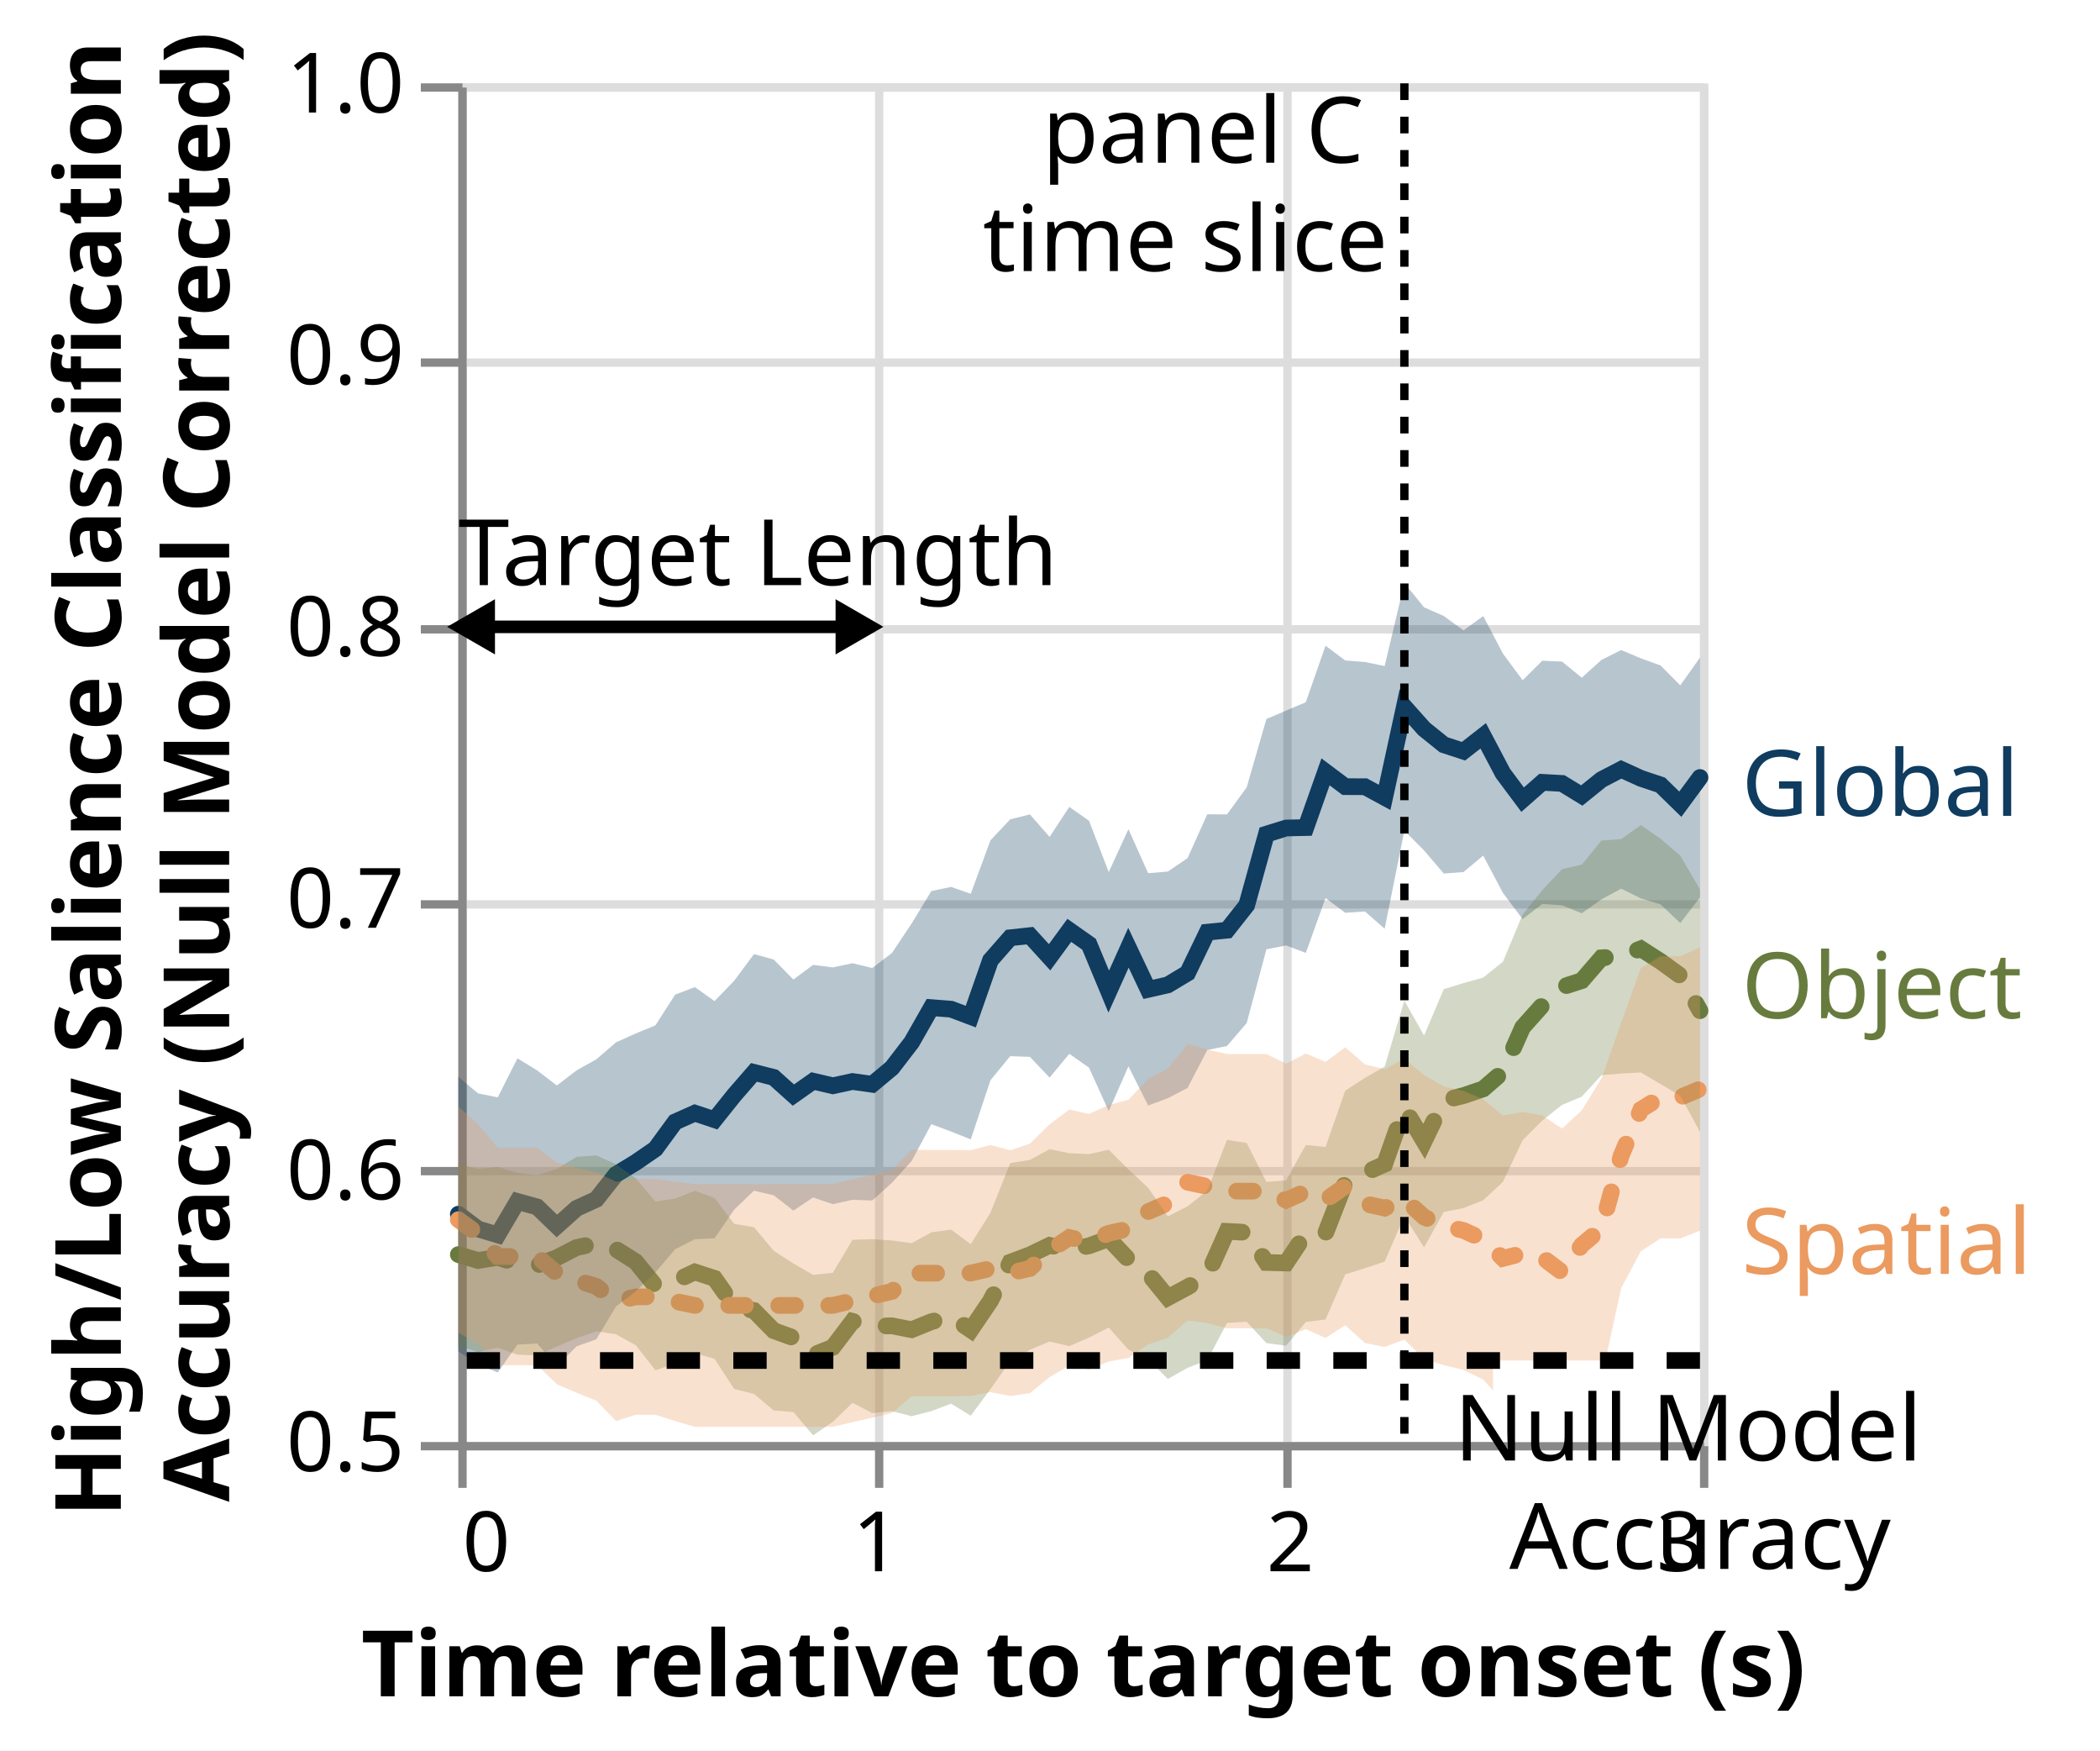
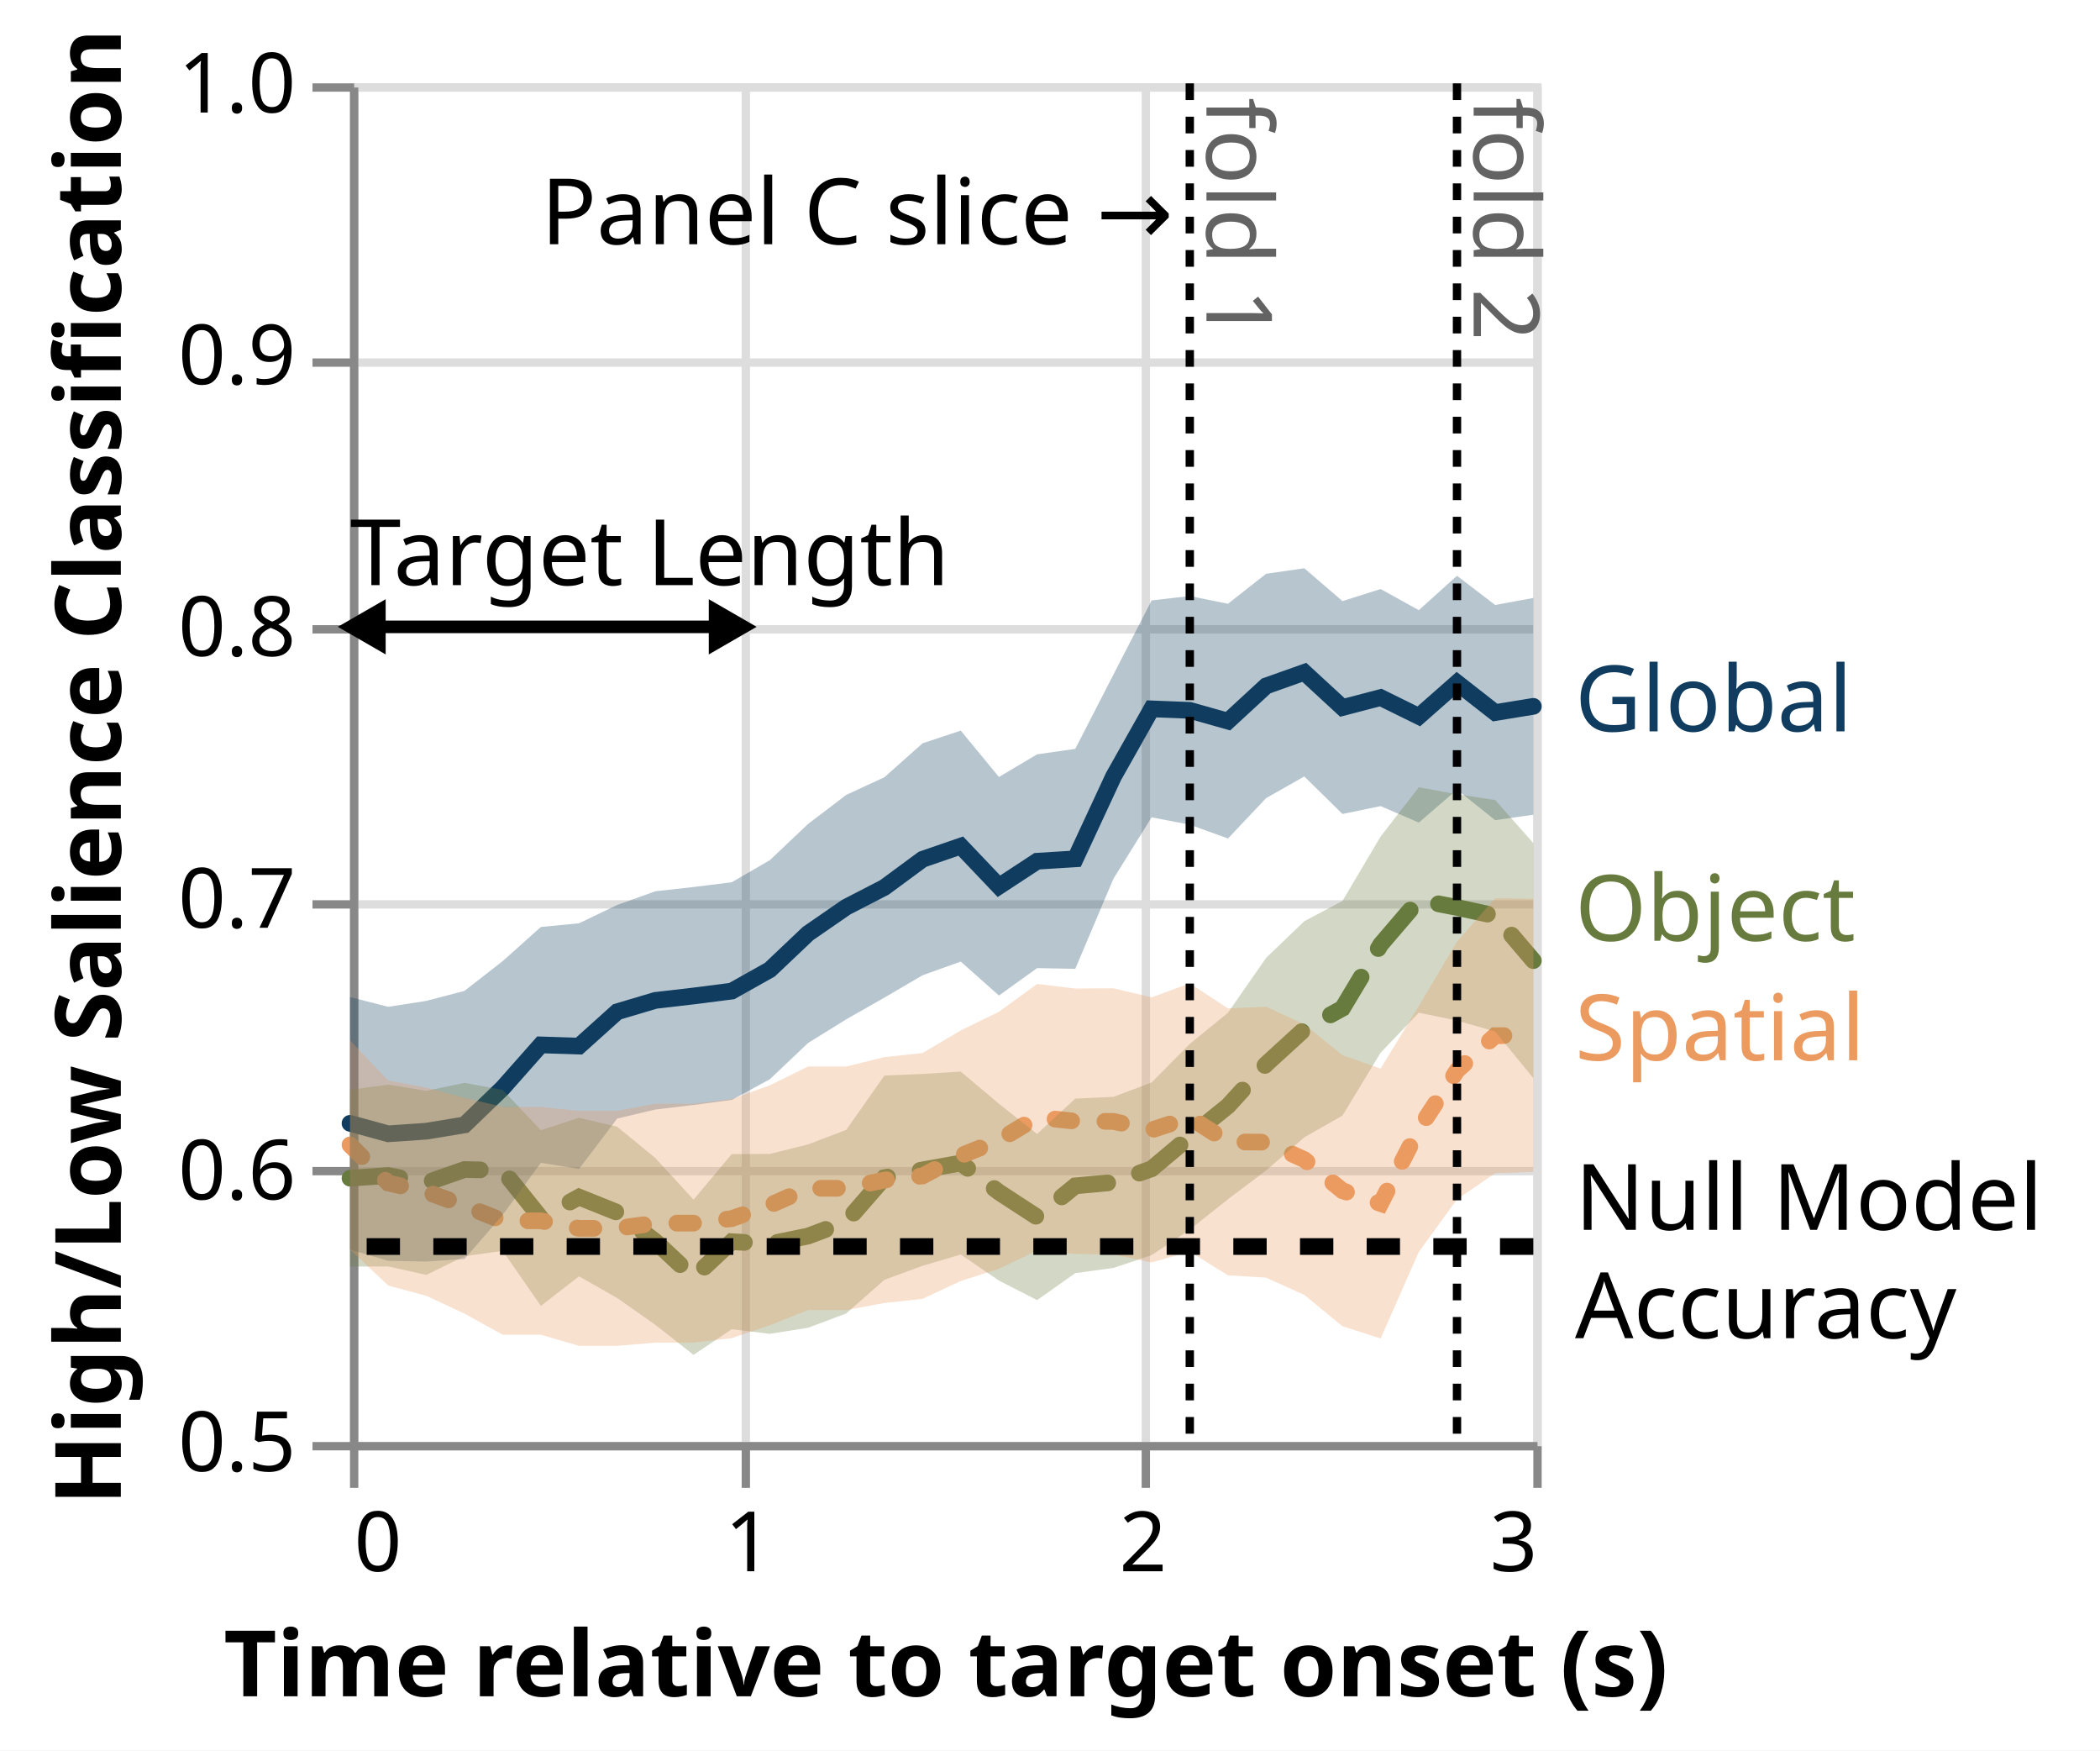
<svg xmlns="http://www.w3.org/2000/svg" class="marks" width="252" height="210" viewBox="0 0 252 210" version="1.1">
  <rect width="252" height="210" fill="white" />
-   <g fill="none" stroke-miterlimit="10" transform="translate(55,10)">
+   <g fill="none" stroke-miterlimit="10" transform="translate(42,10)">
    <g class="mark-group role-frame root" role="graphics-object" aria-roledescription="group mark container">
      <g transform="translate(0,0)">
-         <path class="background" aria-hidden="true" d="M0.5,0.5h149v163h-149Z" stroke="#ddd" />
+         <path class="background" aria-hidden="true" d="M0.5,0.5h142v163h-142Z" stroke="#ddd" />
        <g>
          <g class="mark-group role-axis" aria-hidden="true">
            <g transform="translate(0.5,163.5)">
              <path class="background" aria-hidden="true" d="M0,0h0v0h0Z" pointer-events="none" />
              <g>
                <g class="mark-rule role-axis-grid" pointer-events="none">
                  <line transform="translate(0,-163)" x2="0" y2="163" stroke="#ddd" stroke-width="1" opacity="1" />
-                   <line transform="translate(50,-163)" x2="0" y2="163" stroke="#ddd" stroke-width="1" opacity="1" />
-                   <line transform="translate(99,-163)" x2="0" y2="163" stroke="#ddd" stroke-width="1" opacity="1" />
-                   <line transform="translate(149,-163)" x2="0" y2="163" stroke="#ddd" stroke-width="1" opacity="1" />
+                   <line transform="translate(47,-163)" x2="0" y2="163" stroke="#ddd" stroke-width="1" opacity="1" />
+                   <line transform="translate(95,-163)" x2="0" y2="163" stroke="#ddd" stroke-width="1" opacity="1" />
+                   <line transform="translate(142,-163)" x2="0" y2="163" stroke="#ddd" stroke-width="1" opacity="1" />
                </g>
              </g>
              <path class="foreground" aria-hidden="true" d="" pointer-events="none" display="none" />
            </g>
          </g>
          <g class="mark-group role-axis" aria-hidden="true">
            <g transform="translate(0.5,0.5)">
              <path class="background" aria-hidden="true" d="M0,0h0v0h0Z" pointer-events="none" />
              <g>
                <g class="mark-rule role-axis-grid" pointer-events="none">
-                   <line transform="translate(0,163)" x2="149" y2="0" stroke="#ddd" stroke-width="1" opacity="1" />
-                   <line transform="translate(0,130)" x2="149" y2="0" stroke="#ddd" stroke-width="1" opacity="1" />
-                   <line transform="translate(0,98)" x2="149" y2="0" stroke="#ddd" stroke-width="1" opacity="1" />
-                   <line transform="translate(0,65)" x2="149" y2="0" stroke="#ddd" stroke-width="1" opacity="1" />
-                   <line transform="translate(0,33)" x2="149" y2="0" stroke="#ddd" stroke-width="1" opacity="1" />
-                   <line transform="translate(0,0)" x2="149" y2="0" stroke="#ddd" stroke-width="1" opacity="1" />
+                   <line transform="translate(0,163)" x2="142" y2="0" stroke="#ddd" stroke-width="1" opacity="1" />
+                   <line transform="translate(0,130)" x2="142" y2="0" stroke="#ddd" stroke-width="1" opacity="1" />
+                   <line transform="translate(0,98)" x2="142" y2="0" stroke="#ddd" stroke-width="1" opacity="1" />
+                   <line transform="translate(0,65)" x2="142" y2="0" stroke="#ddd" stroke-width="1" opacity="1" />
+                   <line transform="translate(0,33)" x2="142" y2="0" stroke="#ddd" stroke-width="1" opacity="1" />
+                   <line transform="translate(0,0)" x2="142" y2="0" stroke="#ddd" stroke-width="1" opacity="1" />
                </g>
              </g>
              <path class="foreground" aria-hidden="true" d="" pointer-events="none" display="none" />
            </g>
          </g>
          <g class="mark-group role-axis" role="graphics-symbol" aria-roledescription="axis" aria-label="X-axis titled 'Time relative to target onset (s)' for a linear scale with values from 0.0 to 3.0">
            <g transform="translate(0.5,163.5)">
              <path class="background" aria-hidden="true" d="M0,0h0v0h0Z" pointer-events="none" />
              <g>
                <g class="mark-rule role-axis-tick" pointer-events="none">
                  <line transform="translate(0,0)" x2="0" y2="5" stroke="#888" stroke-width="1" opacity="1" />
-                   <line transform="translate(50,0)" x2="0" y2="5" stroke="#888" stroke-width="1" opacity="1" />
-                   <line transform="translate(99,0)" x2="0" y2="5" stroke="#888" stroke-width="1" opacity="1" />
-                   <line transform="translate(149,0)" x2="0" y2="5" stroke="#888" stroke-width="1" opacity="1" />
+                   <line transform="translate(47,0)" x2="0" y2="5" stroke="#888" stroke-width="1" opacity="1" />
+                   <line transform="translate(95,0)" x2="0" y2="5" stroke="#888" stroke-width="1" opacity="1" />
+                   <line transform="translate(142,0)" x2="0" y2="5" stroke="#888" stroke-width="1" opacity="1" />
                </g>
                <g class="mark-text role-axis-label" pointer-events="none">
                  <text text-anchor="start" transform="translate(0,15)" font-family="sans-serif" font-size="10px" fill="#000" opacity="1">0</text>
-                   <text text-anchor="middle" transform="translate(49.66667,15)" font-family="sans-serif" font-size="10px" fill="#000" opacity="1">1</text>
-                   <text text-anchor="middle" transform="translate(99.33333,15)" font-family="sans-serif" font-size="10px" fill="#000" opacity="1">2</text>
-                   <text text-anchor="end" transform="translate(149,15)" font-family="sans-serif" font-size="10px" fill="#000" opacity="1">3</text>
+                   <text text-anchor="middle" transform="translate(47.33333,15)" font-family="sans-serif" font-size="10px" fill="#000" opacity="1">1</text>
+                   <text text-anchor="middle" transform="translate(94.66667,15)" font-family="sans-serif" font-size="10px" fill="#000" opacity="1">2</text>
+                   <text text-anchor="end" transform="translate(142,15)" font-family="sans-serif" font-size="10px" fill="#000" opacity="1">3</text>
                </g>
                <g class="mark-rule role-axis-domain" pointer-events="none">
-                   <line transform="translate(0,0)" x2="149" y2="0" stroke="#888" stroke-width="1" opacity="1" />
+                   <line transform="translate(0,0)" x2="142" y2="0" stroke="#888" stroke-width="1" opacity="1" />
                </g>
                <g class="mark-text role-axis-title" pointer-events="none">
-                   <text text-anchor="middle" transform="translate(74.5,30)" font-family="sans-serif" font-size="11px" font-weight="bold" fill="#000" opacity="1">Time relative to target onset (s)</text>
+                   <text text-anchor="middle" transform="translate(71,30)" font-family="sans-serif" font-size="11px" font-weight="bold" fill="#000" opacity="1">Time relative to target onset (s)</text>
                </g>
              </g>
              <path class="foreground" aria-hidden="true" d="" pointer-events="none" display="none" />
            </g>
          </g>
-           <g class="mark-group role-axis" role="graphics-symbol" aria-roledescription="axis" aria-label="Y-axis titled 'High/Low Salience Classification Accuracy (Null Model Corrected)' for a linear scale with values from 0.5 to 1.0">
+           <g class="mark-group role-axis" role="graphics-symbol" aria-roledescription="axis" aria-label="Y-axis titled 'High/Low Salience Classification' for a linear scale with values from 0.5 to 1.0">
            <g transform="translate(0.5,0.5)">
              <path class="background" aria-hidden="true" d="M0,0h0v0h0Z" pointer-events="none" />
              <g>
                <g class="mark-rule role-axis-tick" pointer-events="none">
                  <line transform="translate(0,163)" x2="-5" y2="0" stroke="#888" stroke-width="1" opacity="1" />
                  <line transform="translate(0,130)" x2="-5" y2="0" stroke="#888" stroke-width="1" opacity="1" />
                  <line transform="translate(0,98)" x2="-5" y2="0" stroke="#888" stroke-width="1" opacity="1" />
                  <line transform="translate(0,65)" x2="-5" y2="0" stroke="#888" stroke-width="1" opacity="1" />
                  <line transform="translate(0,33)" x2="-5" y2="0" stroke="#888" stroke-width="1" opacity="1" />
                  <line transform="translate(0,0)" x2="-5" y2="0" stroke="#888" stroke-width="1" opacity="1" />
                </g>
                <g class="mark-text role-axis-label" pointer-events="none">
                  <text text-anchor="end" transform="translate(-7,166)" font-family="sans-serif" font-size="10px" fill="#000" opacity="1">0.5</text>
                  <text text-anchor="end" transform="translate(-7,133.4)" font-family="sans-serif" font-size="10px" fill="#000" opacity="1">0.6</text>
                  <text text-anchor="end" transform="translate(-7,100.8)" font-family="sans-serif" font-size="10px" fill="#000" opacity="1">0.7</text>
                  <text text-anchor="end" transform="translate(-7,68.2)" font-family="sans-serif" font-size="10px" fill="#000" opacity="1">0.8</text>
                  <text text-anchor="end" transform="translate(-7,35.6)" font-family="sans-serif" font-size="10px" fill="#000" opacity="1">0.9</text>
                  <text text-anchor="end" transform="translate(-7,3)" font-family="sans-serif" font-size="10px" fill="#000" opacity="1">1.0</text>
                </g>
                <g class="mark-rule role-axis-domain" pointer-events="none">
                  <line transform="translate(0,163)" x2="0" y2="-163" stroke="#888" stroke-width="1" opacity="1" />
                </g>
                <g class="mark-text role-axis-title" pointer-events="none">
-                   <text text-anchor="middle" transform="translate(-39,81.5) rotate(-90) translate(0,-2)" font-family="sans-serif" font-size="11px" font-weight="bold" fill="#000" opacity="1">
-                     <tspan>High/Low Salience Classification</tspan>
-                     <tspan x="0" dy="13">Accuracy (Null Model Corrected)</tspan>
-                   </text>
+                   <text text-anchor="middle" transform="translate(-26,81.5) rotate(-90) translate(0,-2)" font-family="sans-serif" font-size="11px" font-weight="bold" fill="#000" opacity="1">High/Low Salience Classification</text>
                </g>
              </g>
              <path class="foreground" aria-hidden="true" d="" pointer-events="none" display="none" />
            </g>
          </g>
          <g class="mark-group role-scope layer_0_layer_0_pathgroup" role="graphics-object" aria-roledescription="group mark container">
            <g transform="translate(0,0)">
-               <path class="background" aria-hidden="true" d="M0,0h149v163h-149Z" />
+               <path class="background" aria-hidden="true" d="M0,0h142v163h-142Z" />
              <g>
                <g class="mark-line role-mark layer_0_layer_0_marks" role="graphics-object" aria-roledescription="line mark container">
-                   <path aria-label="condition: global; Time relative to target onset (s): 0; High/Low Salience Classification, Accuracy (Null Model Corrected): 0.583851551051" role="graphics-symbol" aria-roledescription="line mark" d="M0,135.664L2.365,137.441L4.73,138.152L7.095,134.138L9.46,134.8L11.825,137.081L14.19,134.967L16.556,133.884L18.921,130.894L21.286,129.458L23.651,127.83L26.016,124.6L28.381,123.543L30.746,124.333L33.111,121.378L35.476,118.656L37.841,119.255L40.206,121.376L42.571,119.709L44.937,120.261L47.302,119.749L49.667,120.082L52.032,118.116L54.397,115.039L56.762,110.887L59.127,111.073L61.492,111.962L63.857,105.203L66.222,102.505L68.587,102.248L70.952,104.843L73.317,101.614L75.683,103.28L78.048,108.963L80.413,103.7L82.778,108.694L85.143,108.155L87.508,106.735L89.873,101.833L92.238,101.596L94.603,98.597L96.968,90.074L99.333,89.337L101.698,89.282L104.063,82.598L106.429,84.373L108.794,84.383L111.159,85.664L113.524,74.798L115.889,77.446L118.254,79.351L120.619,80.125L122.984,78.275L125.349,82.766L127.714,85.935L130.079,83.856L132.444,83.988L134.81,85.437L137.175,83.532L139.54,82.302L141.905,83.379L144.27,84.169L146.635,86.481L149,83.276" stroke="#0F3C5F" stroke-width="2" stroke-linecap="round" stroke-dasharray="1,0" />
+                   <path aria-label="condition: global; Time relative to target onset (s): 0; High/Low Salience Classification: 0.617280911241" role="graphics-symbol" aria-roledescription="line mark" d="M0,124.766L4.581,126.023L9.161,125.71L13.742,124.955L18.323,120.529L22.903,115.355L27.484,115.502L32.065,111.38L36.645,110.018L41.226,109.488L45.806,108.903L50.387,106.331L54.968,101.989L59.548,98.827L64.129,96.464L68.71,93.087L73.29,91.507L77.871,96.324L82.452,93.321L87.032,93.035L91.613,83.173L96.194,75.044L100.774,75.221L105.355,76.515L109.935,72.29L114.516,70.663L119.097,74.884L123.677,73.688L128.258,75.944L132.839,71.907L137.419,75.489L142,74.74" stroke="#0F3C5F" stroke-width="2" stroke-linecap="round" stroke-dasharray="1,0" />
                </g>
              </g>
              <path class="foreground" aria-hidden="true" d="" display="none" />
            </g>
            <g transform="translate(0,0)">
-               <path class="background" aria-hidden="true" d="M0,0h149v163h-149Z" />
+               <path class="background" aria-hidden="true" d="M0,0h142v163h-142Z" />
              <g>
                <g class="mark-line role-mark layer_0_layer_0_marks" role="graphics-object" aria-roledescription="line mark container">
-                   <path aria-label="condition: object; Time relative to target onset (s): 0; High/Low Salience Classification, Accuracy (Null Model Corrected): 0.568993135829" role="graphics-symbol" aria-roledescription="line mark" d="M0,140.508L2.365,141.223L4.73,140.84L7.095,141.61L9.46,141.799L11.825,140.884L14.19,139.666L16.556,139.168L18.921,139.871L21.286,141.369L23.651,144.27L26.016,143.697L28.381,142.598L30.746,143.369L33.111,146.736L35.476,147.227L37.841,149.632L40.206,150.491L42.571,152.57L44.937,151.635L47.302,148.517L49.667,149.093L52.032,149.058L54.397,149.524L56.762,148.565L59.127,147.953L61.492,149.55L63.857,146.063L66.222,141.433L68.587,140.543L70.952,139.403L73.317,139.925L75.683,139.464L78.048,138.602L80.413,141.107L82.778,142.784L85.143,145.678L87.508,144.41L89.873,143.022L92.238,137.727L94.603,137.848L96.968,141.459L99.333,141.523L101.698,137.98L104.063,137.946L106.429,131.866L108.794,130.729L111.159,129.658L113.524,122.974L115.889,126.941L118.254,122.032L120.619,121.439L122.984,120.636L125.349,118.588L127.714,113.255L130.079,110.607L132.444,108.415L134.81,107.649L137.175,104.916L139.54,104.73L141.905,103.823L144.27,105.342L146.635,107.055L149,111.255" stroke="#687B3E" stroke-width="2" stroke-linecap="round" stroke-dasharray="6,4" />
+                   <path aria-label="condition: object; Time relative to target onset (s): 0; High/Low Salience Classification: 0.597097764015" role="graphics-symbol" aria-roledescription="line mark" d="M0,131.346L4.581,131.028L9.161,131.907L13.742,130.308L18.323,130.408L22.903,136.128L27.484,133.612L32.065,135.452L36.645,138.938L41.226,143.232L45.806,138.964L50.387,139.227L54.968,138.292L59.548,136.563L64.129,131.287L68.71,130.35L73.29,129.53L77.871,133.022L82.452,136.008L87.032,132.267L91.613,131.852L96.194,130.219L100.774,126.376L105.355,122.686L109.935,117.667L114.516,113.483L119.097,110.962L123.677,103.319L128.258,97.974L132.839,98.863L137.419,99.865L142,105.247" stroke="#687B3E" stroke-width="2" stroke-linecap="round" stroke-dasharray="6,4" />
                </g>
              </g>
              <path class="foreground" aria-hidden="true" d="" display="none" />
            </g>
            <g transform="translate(0,0)">
-               <path class="background" aria-hidden="true" d="M0,0h149v163h-149Z" />
+               <path class="background" aria-hidden="true" d="M0,0h142v163h-142Z" />
              <g>
                <g class="mark-line role-mark layer_0_layer_0_marks" role="graphics-object" aria-roledescription="line mark container">
-                   <path aria-label="condition: spatial; Time relative to target onset (s): 0; High/Low Salience Classification, Accuracy (Null Model Corrected): 0.581832177816" role="graphics-symbol" aria-roledescription="line mark" d="M0,136.323L2.365,138.045L4.73,140.744L7.095,140.744L9.46,140.744L11.825,142.764L14.19,143.595L16.556,144.332L18.921,146.121L21.286,145.585L23.651,145.585L26.016,146.121L28.381,146.609L30.746,146.609L33.111,146.609L35.476,146.609L37.841,146.609L40.206,146.609L42.571,146.609L44.937,146.609L47.302,146.048L49.667,145.492L52.032,144.931L54.397,142.741L56.762,142.741L59.127,142.741L61.492,142.73L63.857,142.191L66.222,142.73L68.587,142.174L70.952,140.044L73.317,138.467L75.683,138.976L78.048,137.957L80.413,137.428L82.778,135.359L85.143,134.336L87.508,131.829L89.873,132.333L92.238,132.902L94.603,132.902L96.968,132.902L99.333,133.997L101.698,132.926L104.063,133.955L106.429,132.32L108.794,134.405L111.159,134.937L113.524,133.861L115.889,136.013L118.254,137.054L120.619,137.616L122.984,138.689L125.349,140.976L127.714,140.361L130.079,140.84L132.444,142.632L134.81,139.37L137.175,137.384L139.54,128.636L141.905,123.111L144.27,121.644L146.635,121.644L149,120.653" stroke="#EB9A60" stroke-width="2" stroke-linecap="round" stroke-dasharray="2,4" />
+                   <path aria-label="condition: spatial; Time relative to target onset (s): 0; High/Low Salience Classification: 0.609337428694" role="graphics-symbol" aria-roledescription="line mark" d="M0,127.356L4.581,131.922L9.161,132.972L13.742,134.648L18.323,136.46L22.903,136.46L27.484,137.365L32.065,137.365L36.645,136.739L41.226,136.739L45.806,136.196L50.387,134.595L54.968,132.559L59.548,132.559L64.129,131.57L68.71,131.078L73.29,128.649L77.871,126.805L82.452,124.03L87.032,124.514L91.613,124.535L96.194,125.558L100.774,124.064L105.355,126.987L109.935,127.028L114.516,129.114L119.097,132.851L123.677,134.386L128.258,125.438L132.839,118.435L137.419,114.254L142,114.202" stroke="#EB9A60" stroke-width="2" stroke-linecap="round" stroke-dasharray="2,4" />
                </g>
              </g>
              <path class="foreground" aria-hidden="true" d="" display="none" />
            </g>
          </g>
          <g class="mark-group role-scope layer_0_layer_1_layer_0_pathgroup" role="graphics-object" aria-roledescription="group mark container">
            <g transform="translate(0,0)">
-               <path class="background" aria-hidden="true" d="M0,0h149v163h-149Z" />
+               <path class="background" aria-hidden="true" d="M0,0h142v163h-142Z" />
              <g>
                <g class="mark-area role-mark layer_0_layer_1_layer_0_marks" role="graphics-object" aria-roledescription="area mark container">
-                   <path aria-label="High/Low Salience Classification, Accuracy (Null Model Corrected): 0.533304243565; upper_corrected_mean: 0.634398858538; condition: global; winstart: 0; Mean of corrected_mean: 0.583851551051; Mean + stderr of corrected_mean: 0.634398858538; Mean - stderr of corrected_mean: 0.533304243565" role="graphics-symbol" aria-roledescription="errorband" d="M0,152.143L2.365,153.713L4.73,154.65L7.095,151.307L9.46,151.18L11.825,153.933L14.19,151.519L16.556,150.676L18.921,146.736L21.286,144.93L23.651,142.646L26.016,139.874L28.381,138.665L30.746,138.561L33.111,135.109L35.476,132.847L37.841,133.399L40.206,135.239L42.571,133.662L44.937,134.46L47.302,133.939L49.667,134.027L52.032,131.901L54.397,129.284L56.762,124.871L59.127,125.746L61.492,126.697L63.857,119.596L66.222,116.711L68.587,116.789L70.952,119.279L73.317,116.423L75.683,118.091L78.048,123.305L80.413,117.924L82.778,122.63L85.143,121.751L87.508,120.524L89.873,115.973L92.238,115.488L94.603,112.735L96.968,103.887L99.333,103.425L101.698,104.317L104.063,97.73L106.429,99.509L108.794,99.346L111.159,101.42L113.524,89.646L115.889,92.029L118.254,94.797L120.619,94.621L122.984,92.641L125.349,97.12L127.714,100.264L130.079,98.446L132.444,98.608L134.81,99.569L137.175,97.893L139.54,96.617L141.905,97.776L144.27,98.501L146.635,100.741L149,97.659L149,68.893L146.635,72.222L144.27,69.837L141.905,68.982L139.54,67.987L137.175,69.171L134.81,71.306L132.444,69.367L130.079,69.267L127.714,71.607L125.349,68.411L122.984,63.91L120.619,65.628L118.254,63.905L115.889,62.863L113.524,59.951L111.159,69.907L108.794,69.42L106.429,69.236L104.063,67.466L101.698,74.247L99.333,75.25L96.968,76.262L94.603,84.459L92.238,87.703L89.873,87.693L87.508,92.946L85.143,94.559L82.778,94.758L80.413,89.476L78.048,94.622L75.683,88.469L73.317,86.806L70.952,90.407L68.587,87.706L66.222,88.3L63.857,90.81L61.492,97.226L59.127,96.401L56.762,96.902L54.397,100.793L52.032,104.331L49.667,106.136L47.302,105.559L44.937,106.061L42.571,105.757L40.206,107.513L37.841,105.11L35.476,104.464L33.111,107.648L30.746,110.105L28.381,108.421L26.016,109.326L23.651,113.013L21.286,113.985L18.921,115.051L16.556,117.091L14.19,118.414L11.825,120.229L9.46,118.419L7.095,116.968L4.73,121.653L2.365,121.169L0,119.186Z" fill="#0F3C5F" opacity="0.3" />
+                   <path aria-label="High/Low Salience Classification: 0.570798584084; upper_corrected_mean: 0.663763238398; condition: global; winstart: 0; Mean of corrected_mean: 0.617280911241; Mean + stderr of corrected_mean: 0.663763238398; Mean - stderr of corrected_mean: 0.570798584084" role="graphics-symbol" aria-roledescription="errorband" d="M0,139.92L4.581,141.259L9.161,141.345L13.742,141.038L18.323,135.756L22.903,129.5L27.484,130.238L32.065,124.192L36.645,123.111L41.226,122.563L45.806,121.961L50.387,119.472L54.968,115.127L59.548,112.288L64.129,109.682L68.71,107.002L73.29,105.361L77.871,109.434L82.452,106.144L87.032,106.229L91.613,95.419L96.194,88.056L100.774,88.936L105.355,90.593L109.935,85.747L114.516,83.152L119.097,87.653L123.677,86.709L128.258,88.686L132.839,84.737L137.419,88.397L142,87.742L142,61.737L137.419,62.58L132.839,59.078L128.258,63.202L123.677,60.667L119.097,62.114L114.516,58.174L109.935,58.834L105.355,62.436L100.774,61.506L96.194,62.032L91.613,70.927L87.032,79.841L82.452,80.499L77.871,83.214L73.29,77.652L68.71,79.173L64.129,83.246L59.548,85.366L54.968,88.851L50.387,93.19L45.806,95.846L41.226,96.414L36.645,96.925L32.065,98.568L27.484,100.766L22.903,101.21L18.323,105.303L13.742,108.873L9.161,110.076L4.581,110.787L0,109.613Z" fill="#0F3C5F" opacity="0.3" />
                </g>
              </g>
              <path class="foreground" aria-hidden="true" d="" display="none" />
            </g>
            <g transform="translate(0,0)">
-               <path class="background" aria-hidden="true" d="M0,0h149v163h-149Z" />
+               <path class="background" aria-hidden="true" d="M0,0h142v163h-142Z" />
              <g>
                <g class="mark-area role-mark layer_0_layer_1_layer_0_marks" role="graphics-object" aria-roledescription="area mark container">
-                   <path aria-label="High/Low Salience Classification, Accuracy (Null Model Corrected): 0.535549444989; upper_corrected_mean: 0.602436826668; condition: object; winstart: 0; Mean of corrected_mean: 0.568993135829; Mean + stderr of corrected_mean: 0.602436826668; Mean - stderr of corrected_mean: 0.535549444989" role="graphics-symbol" aria-roledescription="errorband" d="M0,151.411L2.365,152.225L4.73,151.676L7.095,152.524L9.46,152.614L11.825,151.539L14.19,150.546L16.556,149.719L18.921,150.071L21.286,151.386L23.651,154.388L26.016,153.597L28.381,152.34L30.746,153.019L33.111,156.642L35.476,157.232L37.841,159.211L40.206,159.399L42.571,162.195L44.937,160.574L47.302,158.295L49.667,159.52L52.032,159.298L54.397,159.901L56.762,159.29L59.127,158.396L61.492,159.841L63.857,156.649L66.222,153.322L68.587,151.935L70.952,150.942L73.317,151.499L75.683,150.467L78.048,149.269L80.413,151.927L82.778,153.064L85.143,155.432L87.508,154.095L89.873,153.193L92.238,148.71L94.603,148.576L96.968,151.13L99.333,151.441L101.698,148.595L104.063,148.299L106.429,142.884L108.794,142.147L111.159,141.356L113.524,135.896L115.889,139.648L118.254,135.389L120.619,134.939L122.984,133.989L125.349,131.796L127.714,126.793L130.079,124.427L132.444,122.554L134.81,121.567L137.175,118.987L139.54,118.792L141.905,118.66L144.27,120.055L146.635,121.464L149,125.801L149,96.708L146.635,92.646L144.27,90.628L141.905,88.986L139.54,90.668L137.175,90.846L134.81,93.731L132.444,94.276L130.079,96.787L127.714,99.716L125.349,105.38L122.984,107.283L120.619,107.939L118.254,108.674L115.889,114.234L113.524,110.051L111.159,117.96L108.794,119.311L106.429,120.848L104.063,127.594L101.698,127.364L99.333,131.605L96.968,131.788L94.603,127.121L92.238,126.745L89.873,132.85L87.508,134.724L85.143,135.924L82.778,132.503L80.413,130.286L78.048,127.934L75.683,128.46L73.317,128.35L70.952,127.865L68.587,129.152L66.222,129.543L63.857,135.478L61.492,139.26L59.127,137.51L56.762,137.84L54.397,139.146L52.032,138.818L49.667,138.666L47.302,138.74L44.937,142.696L42.571,142.946L40.206,141.584L37.841,140.052L35.476,137.222L33.111,136.829L30.746,133.719L28.381,132.856L26.016,133.796L23.651,134.152L21.286,131.352L18.921,129.671L16.556,128.617L14.19,128.786L11.825,130.229L9.46,130.985L7.095,130.697L4.73,130.003L2.365,130.22L0,129.606Z" fill="#687B3E" opacity="0.3" />
+                   <path aria-label="High/Low Salience Classification: 0.564557370976; upper_corrected_mean: 0.629638157053; condition: object; winstart: 0; Mean of corrected_mean: 0.597097764015; Mean + stderr of corrected_mean: 0.629638157053; Mean - stderr of corrected_mean: 0.564557370976" role="graphics-symbol" aria-roledescription="errorband" d="M0,141.954L4.581,141.935L9.161,142.949L13.742,140.707L18.323,140.062L22.903,146.668L27.484,143.125L32.065,145.73L36.645,148.945L41.226,152.542L45.806,149.468L50.387,150.018L54.968,149.292L59.548,147.574L64.129,143.542L68.71,141.859L73.29,140.502L77.871,143.631L82.452,145.972L87.032,142.735L91.613,142.114L96.194,140.58L100.774,137.516L105.355,133.871L109.935,130.422L114.516,126.445L119.097,123.839L123.677,116.286L128.258,111.495L132.839,112.441L137.419,113.754L142,119.343L142,91.151L137.419,85.977L132.839,85.285L128.258,84.452L123.677,90.352L119.097,98.085L114.516,100.522L109.935,104.913L105.355,111.501L100.774,115.235L96.194,119.859L91.613,121.59L87.032,121.799L82.452,126.044L77.871,122.413L73.29,118.558L68.71,118.84L64.129,119.031L59.548,125.552L54.968,127.293L50.387,128.436L45.806,128.459L41.226,133.921L36.645,128.931L32.065,125.174L27.484,124.1L22.903,125.589L18.323,120.755L13.742,119.91L9.161,120.864L4.581,120.121L0,120.738Z" fill="#687B3E" opacity="0.3" />
                </g>
              </g>
              <path class="foreground" aria-hidden="true" d="" display="none" />
            </g>
            <g transform="translate(0,0)">
-               <path class="background" aria-hidden="true" d="M0,0h149v163h-149Z" />
+               <path class="background" aria-hidden="true" d="M0,0h142v163h-142Z" />
              <g>
                <g class="mark-area role-mark layer_0_layer_1_layer_0_marks" role="graphics-object" aria-roledescription="area mark container">
-                   <path aria-label="High/Low Salience Classification, Accuracy (Null Model Corrected): 0.540224946544; upper_corrected_mean: 0.623439409088; condition: spatial; winstart: 0; Mean of corrected_mean: 0.581832177816; Mean + stderr of corrected_mean: 0.623439409088; Mean - stderr of corrected_mean: 0.540224946544" role="graphics-symbol" aria-roledescription="errorband" d="M0,149.887L2.365,151.234L4.73,153.791L7.095,153.791L9.46,153.791L11.825,156.066L14.19,157.088L16.556,158.036L18.921,160.48L21.286,159.727L23.651,159.727L26.016,160.48L28.381,161.179L30.746,161.179L33.111,161.179L35.476,161.179L37.841,161.179L40.206,161.179L42.571,161.179L44.937,161.179L47.302,160.617L49.667,160.083L52.032,159.52L54.397,157.526L56.762,157.526L59.127,157.526L61.492,157.475L63.857,157.013L66.222,157.475L68.587,157.14L70.952,155.209L73.317,153.823L75.683,154.319L78.048,153.341L80.413,152.916L82.778,151.292L85.143,150.487L87.508,148.409L89.873,148.746L92.238,149.355L94.603,149.355L96.968,149.355L99.333,150.392L101.698,149.463L104.063,150.515L106.429,148.993L108.794,151.119L111.159,151.6L113.524,150.703L115.889,153.056L118.254,153.78L120.619,154.355L122.984,155.499L125.349,158.135L127.714,157.316L130.079,157.864L132.444,159.867L134.81,155.532L137.175,155.392L139.54,144.556L141.905,140.103L144.27,138.567L146.635,138.567L149,137.647L149,103.66L146.635,104.721L144.27,104.721L141.905,106.12L139.54,112.717L137.175,119.377L134.81,123.208L132.444,125.397L130.079,123.816L127.714,123.407L125.349,123.817L122.984,121.878L120.619,120.876L118.254,120.328L115.889,118.97L113.524,117.019L111.159,118.273L108.794,117.692L106.429,115.647L104.063,117.394L101.698,116.388L99.333,117.603L96.968,116.449L94.603,116.449L92.238,116.449L89.873,115.92L87.508,115.248L85.143,118.185L82.778,119.426L80.413,121.94L78.048,122.573L75.683,123.632L73.317,123.112L70.952,124.879L68.587,127.209L66.222,127.986L63.857,127.369L61.492,127.986L59.127,127.956L56.762,127.956L54.397,127.956L52.032,130.342L49.667,130.901L47.302,131.478L44.937,132.039L42.571,132.039L40.206,132.039L37.841,132.039L35.476,132.039L33.111,132.039L30.746,132.039L28.381,132.039L26.016,131.763L23.651,131.443L21.286,131.443L18.921,131.763L16.556,130.629L14.19,130.101L11.825,129.462L9.46,127.697L7.095,127.697L4.73,127.697L2.365,124.855L0,122.759Z" fill="#EB9A60" opacity="0.3" />
+                   <path aria-label="High/Low Salience Classification: 0.570856981121; upper_corrected_mean: 0.647817876267; condition: spatial; winstart: 0; Mean of corrected_mean: 0.609337428694; Mean + stderr of corrected_mean: 0.647817876267; Mean - stderr of corrected_mean: 0.570856981121" role="graphics-symbol" aria-roledescription="errorband" d="M0,139.901L4.581,144.226L9.161,145.458L13.742,147.598L18.323,150.126L22.903,150.126L27.484,151.462L32.065,151.462L36.645,151.075L41.226,151.075L45.806,150.538L50.387,148.989L54.968,147.167L59.548,147.167L64.129,146.319L68.71,145.824L73.29,143.68L77.871,142.225L82.452,140.017L87.032,140.431L91.613,140.504L96.194,141.462L100.774,140.154L105.355,143L109.935,143.28L114.516,145.345L119.097,149.113L123.677,150.577L128.258,140.193L132.839,133.887L137.419,130.752L142,130.587L142,97.816L137.419,97.757L132.839,102.983L128.258,110.683L123.677,118.195L119.097,116.589L114.516,112.884L109.935,110.776L105.355,110.973L100.774,107.974L96.194,109.655L91.613,108.566L87.032,108.597L82.452,108.044L77.871,111.386L73.29,113.618L68.71,116.332L64.129,116.821L59.548,117.952L54.968,117.952L50.387,120.2L45.806,121.855L41.226,122.402L36.645,122.402L32.065,123.268L27.484,123.268L22.903,122.794L18.323,122.794L13.742,121.699L9.161,120.485L4.581,119.618L0,114.811Z" fill="#EB9A60" opacity="0.3" />
                </g>
              </g>
              <path class="foreground" aria-hidden="true" d="" display="none" />
            </g>
          </g>
          <g class="mark-text role-mark layer_0_layer_2_marks" role="graphics-object" aria-roledescription="text mark container">
-             <text aria-label="condition: global; Mean of corrected_mean: 0.739636337044; condition_label: Global" role="graphics-symbol" aria-roledescription="text mark" text-anchor="start" transform="translate(154,87.87855)" font-family="sans-serif" font-size="11px" fill="#0F3C5F">Global</text>
-             <text aria-label="condition: object; Mean of corrected_mean: 0.6651690677; condition_label: Object" role="graphics-symbol" aria-roledescription="text mark" text-anchor="start" transform="translate(154,112.1549)" font-family="sans-serif" font-size="11px" fill="#687B3E">Object</text>
-             <text aria-label="condition: spatial; Mean of corrected_mean: 0.571065855171; condition_label: Spatial" role="graphics-symbol" aria-roledescription="text mark" text-anchor="start" transform="translate(154,142.8325)" font-family="sans-serif" font-size="11px" fill="#EB9A60">Spatial</text>
+             <text aria-label="condition: global; Mean of corrected_mean: 0.770737159726; condition_label: Global" role="graphics-symbol" aria-roledescription="text mark" text-anchor="start" transform="translate(147,77.73969)" font-family="sans-serif" font-size="11px" fill="#0F3C5F">Global</text>
+             <text aria-label="condition: object; Mean of corrected_mean: 0.693664174961; condition_label: Object" role="graphics-symbol" aria-roledescription="text mark" text-anchor="start" transform="translate(147,102.8655)" font-family="sans-serif" font-size="11px" fill="#687B3E">Object</text>
+             <text aria-label="condition: spatial; Mean of corrected_mean: 0.649688437937; condition_label: Spatial" role="graphics-symbol" aria-roledescription="text mark" text-anchor="start" transform="translate(147,117.2016)" font-family="sans-serif" font-size="11px" fill="#EB9A60">Spatial</text>
          </g>
-           <g class="mark-rule role-mark layer_0_layer_3_layer_0_marks" role="graphics-symbol" aria-roledescription="rule mark container">
-             <line transform="translate(113.5238,0)" x2="0" y2="163" stroke="black" stroke-dasharray="2,2" />
+           <g class="mark-rule role-mark layer_0_layer_3_layer_0_marks" role="graphics-object" aria-roledescription="rule mark container">
+             <line aria-label="best: 2.12903225806" role="graphics-symbol" aria-roledescription="rule mark" transform="translate(100.7742,0)" x2="0" y2="163" stroke="black" stroke-dasharray="2,2" />
+             <line aria-label="best: 2.8064516129" role="graphics-symbol" aria-roledescription="rule mark" transform="translate(132.8387,0)" x2="0" y2="163" stroke="black" stroke-dasharray="2,2" />
          </g>
          <g class="mark-text role-mark layer_0_layer_3_layer_1_marks" role="graphics-object" aria-roledescription="text mark container">
-             <text text-anchor="end" transform="translate(111.5238,9.52)" font-family="sans-serif" font-size="11px" fill="black">
-               <tspan>panel C</tspan>
-               <tspan x="0" dy="13">time slice</tspan>
-             </text>
+             <text aria-label="best: 2.12903225806; fold_label: fold 1" role="graphics-symbol" aria-roledescription="text mark" text-anchor="middle" transform="translate(100.7742,16.3) rotate(90) translate(0,-2)" font-family="sans-serif" font-size="11px" fill="#636363">fold 1</text>
+             <text aria-label="best: 2.8064516129; fold_label: fold 2" role="graphics-symbol" aria-roledescription="text mark" text-anchor="middle" transform="translate(132.8387,16.3) rotate(90) translate(0,-2)" font-family="sans-serif" font-size="11px" fill="#636363">fold 2</text>
          </g>
-           <g class="mark-rect role-mark layer_0_layer_4_layer_0_marks" role="graphics-symbol" aria-roledescription="rect mark container">
-             <path d="M124.167,153.22h24.833v9.78h-24.833Z" fill="white" opacity="1" />
+           <g class="mark-text role-mark layer_0_layer_4_layer_0_marks" role="graphics-object" aria-roledescription="text mark container">
+             <text text-anchor="end" transform="translate(98.77419,19.3)" font-family="sans-serif" font-size="11px" fill="black">Panel C slice →</text>
          </g>
-           <g class="mark-text role-mark layer_0_layer_4_layer_1_marks" role="graphics-object" aria-roledescription="text mark container">
-             <text text-anchor="middle" transform="translate(149,165.22)" font-family="sans-serif" font-size="11px" fill="black">
+           <g class="mark-text role-mark layer_0_layer_5_layer_0_marks" role="graphics-object" aria-roledescription="text mark container">
+             <text text-anchor="start" transform="translate(147,137.5442)" font-family="sans-serif" font-size="11px" fill="black">
              <tspan>Null Model</tspan>
              <tspan x="0" dy="13">Accuracy</tspan>
            </text>
          </g>
-           <g class="mark-rule role-mark layer_0_layer_5_layer_0_marks" role="graphics-symbol" aria-roledescription="rule mark container">
-             <line transform="translate(149,153.22)" x2="-149" y2="0" stroke="black" stroke-width="2" stroke-dasharray="4,4" />
+           <g class="mark-rule role-mark layer_0_layer_6_layer_0_marks" role="graphics-symbol" aria-roledescription="rule mark container">
+             <line transform="translate(142,139.5442)" x2="-142" y2="0" stroke="black" stroke-width="2" stroke-dasharray="4,4" />
          </g>
-           <g class="mark-line role-mark layer_0_layer_6_layer_0_marks" role="graphics-object" aria-roledescription="line mark container">
-             <path aria-label="x: 0.05; y: 0.8" role="graphics-symbol" aria-roledescription="line mark" d="M2.483,65.2L47.183,65.2" stroke="black" stroke-width="1.5" />
+           <g class="mark-line role-mark layer_0_layer_7_layer_0_marks" role="graphics-object" aria-roledescription="line mark container">
+             <path aria-label="x: 0.05; y: 0.8" role="graphics-symbol" aria-roledescription="line mark" d="M2.367,65.2L44.967,65.2" stroke="black" stroke-width="1.5" />
          </g>
-           <g class="mark-symbol role-mark layer_0_layer_6_layer_1_marks" role="graphics-object" aria-roledescription="symbol mark container">
-             <path aria-label="x: 0.05; y: 0.8; dir: 270" role="graphics-symbol" aria-roledescription="point" transform="translate(2.483333,65.2) rotate(270)" d="M0,-1.826L-1.581,0.913L1.581,0.913Z" stroke="black" stroke-width="2" opacity="1" />
-             <path aria-label="x: 0.95; y: 0.8; dir: 90" role="graphics-symbol" aria-roledescription="point" transform="translate(47.18333,65.2) rotate(90)" d="M0,-1.826L-1.581,0.913L1.581,0.913Z" stroke="black" stroke-width="2" opacity="1" />
+           <g class="mark-symbol role-mark layer_0_layer_7_layer_1_marks" role="graphics-object" aria-roledescription="symbol mark container">
+             <path aria-label="x: 0.05; y: 0.8; dir: 270" role="graphics-symbol" aria-roledescription="point" transform="translate(2.366667,65.2) rotate(270)" d="M0,-1.826L-1.581,0.913L1.581,0.913Z" stroke="black" stroke-width="2" opacity="1" />
+             <path aria-label="x: 0.95; y: 0.8; dir: 90" role="graphics-symbol" aria-roledescription="point" transform="translate(44.96667,65.2) rotate(90)" d="M0,-1.826L-1.581,0.913L1.581,0.913Z" stroke="black" stroke-width="2" opacity="1" />
          </g>
-           <g class="mark-text role-mark layer_0_layer_7_layer_0_marks" role="graphics-object" aria-roledescription="text mark container">
+           <g class="mark-text role-mark layer_0_layer_8_layer_0_marks" role="graphics-object" aria-roledescription="text mark container">
            <text text-anchor="start" transform="translate(0,60.2)" font-family="sans-serif" font-size="11px" fill="black">Target Length</text>
          </g>
        </g>
        <path class="foreground" aria-hidden="true" d="" display="none" />
      </g>
    </g>
  </g>
</svg>
